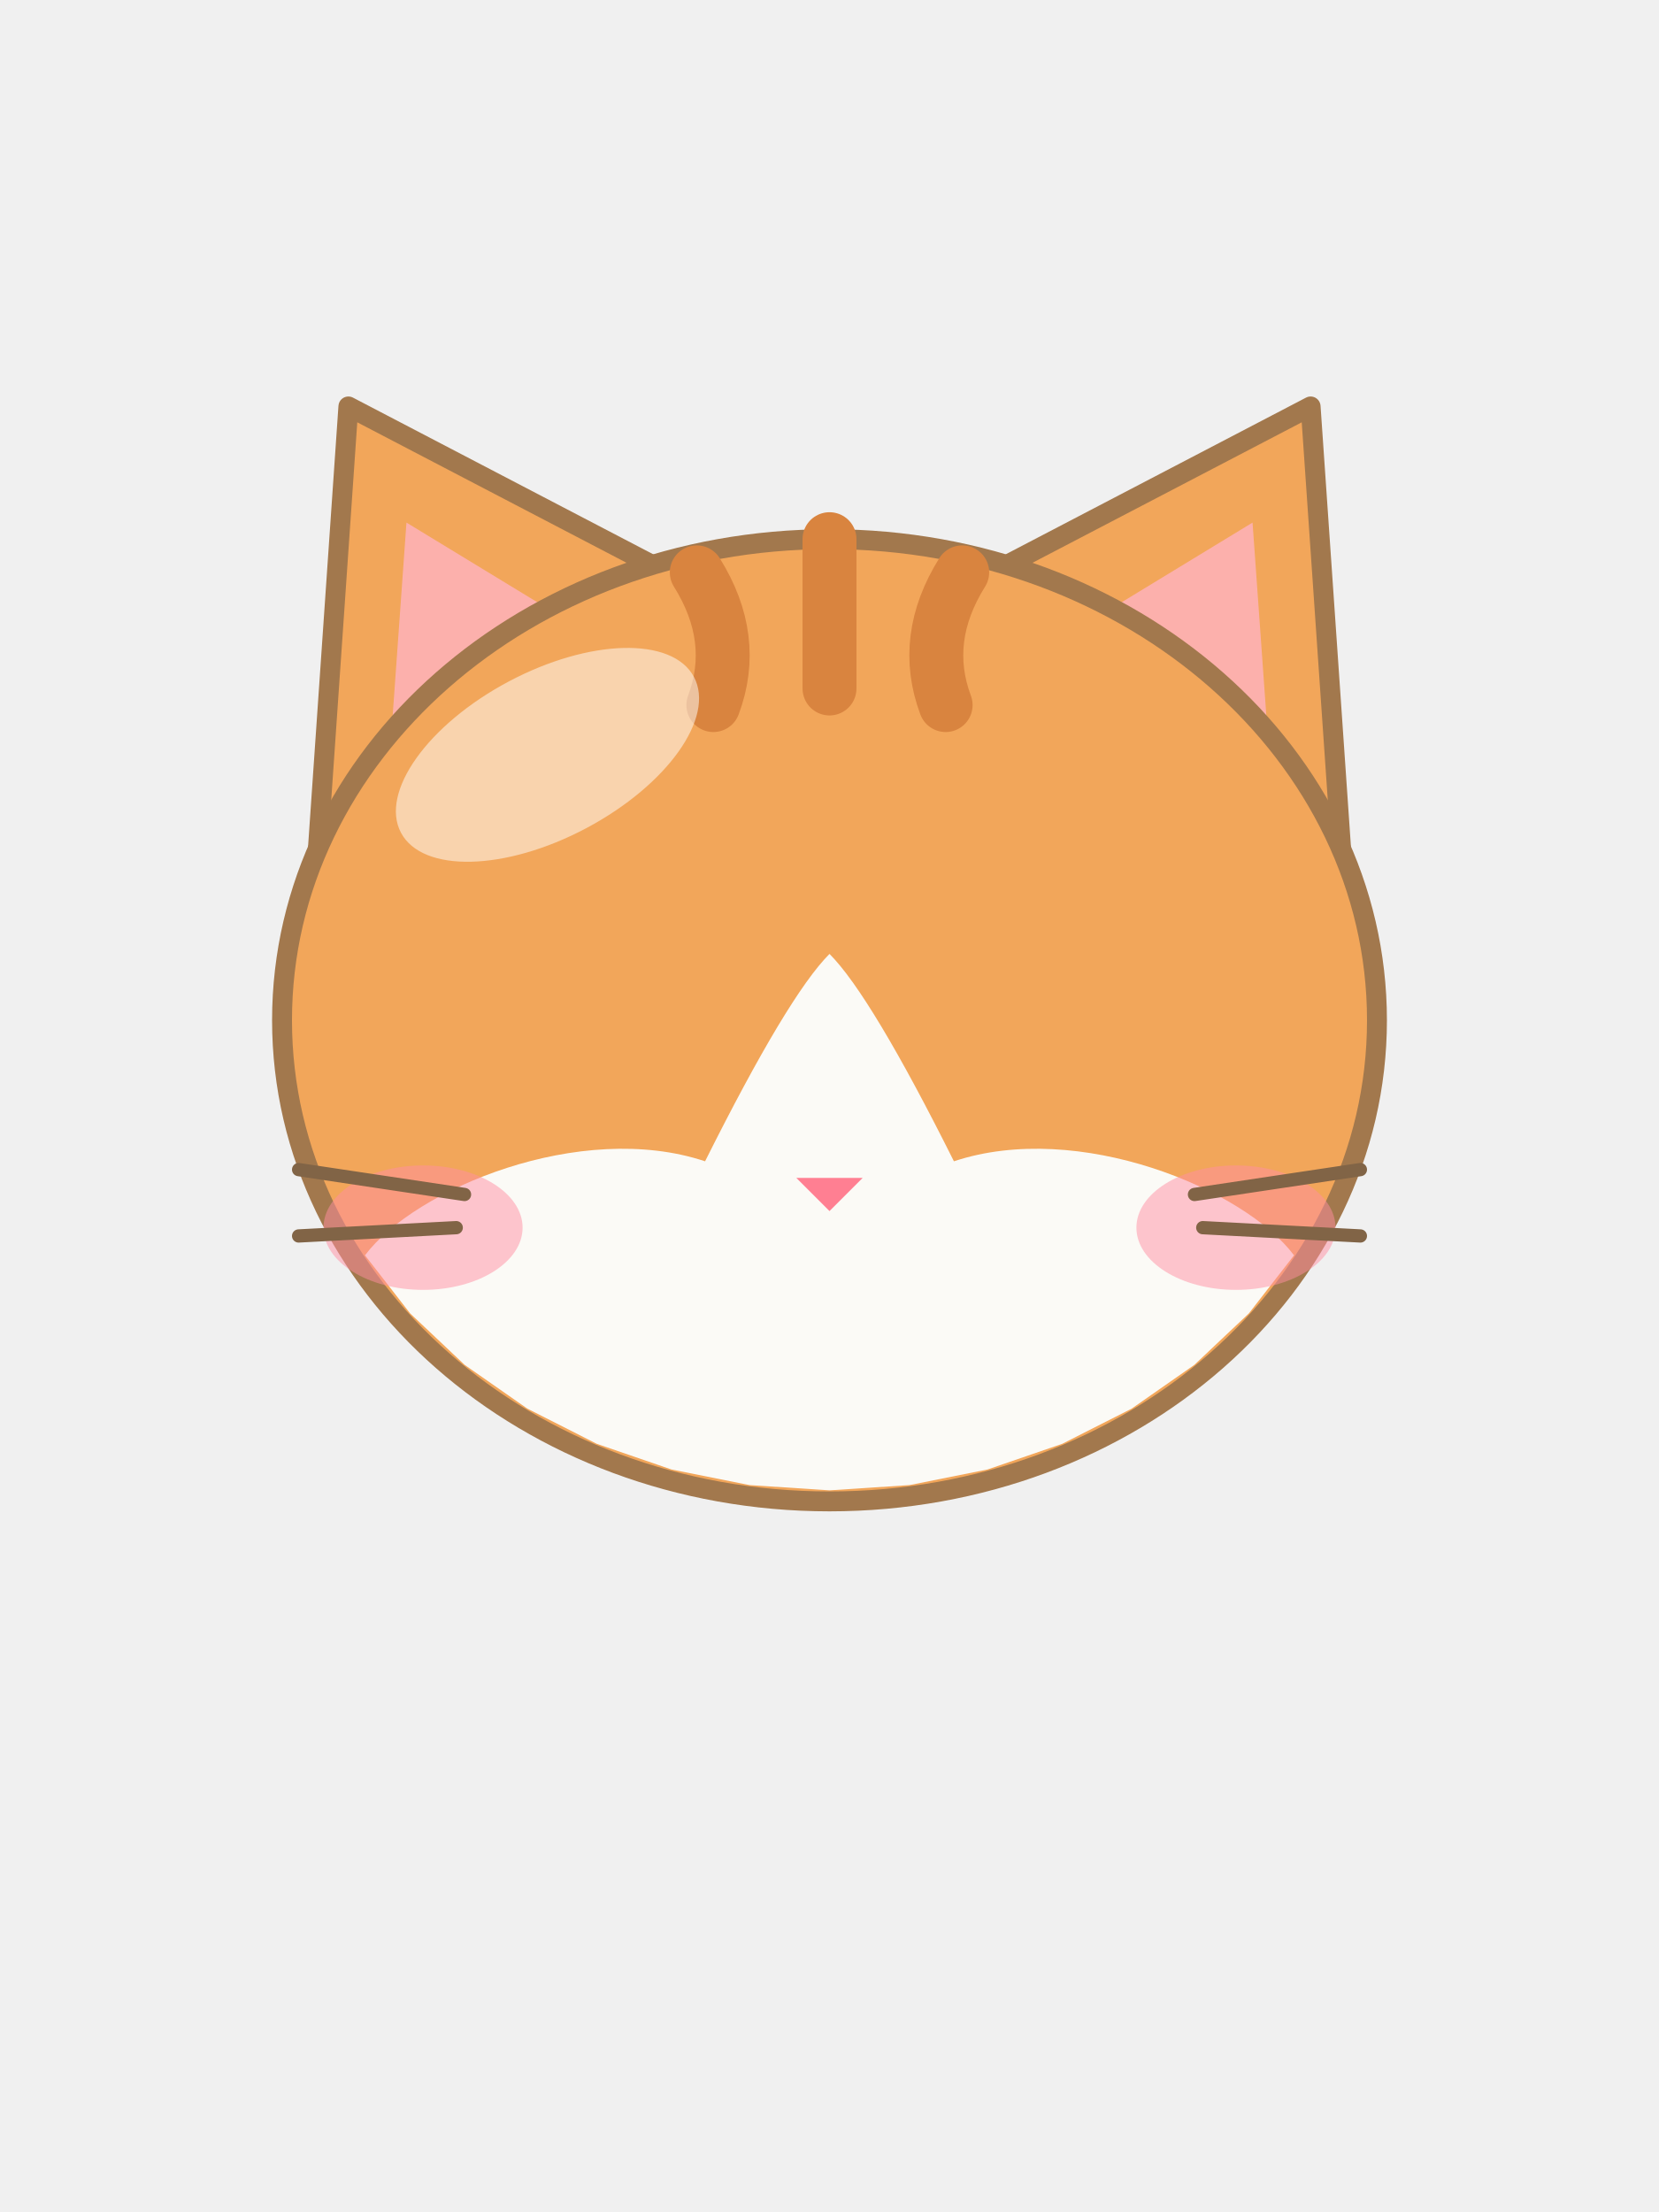
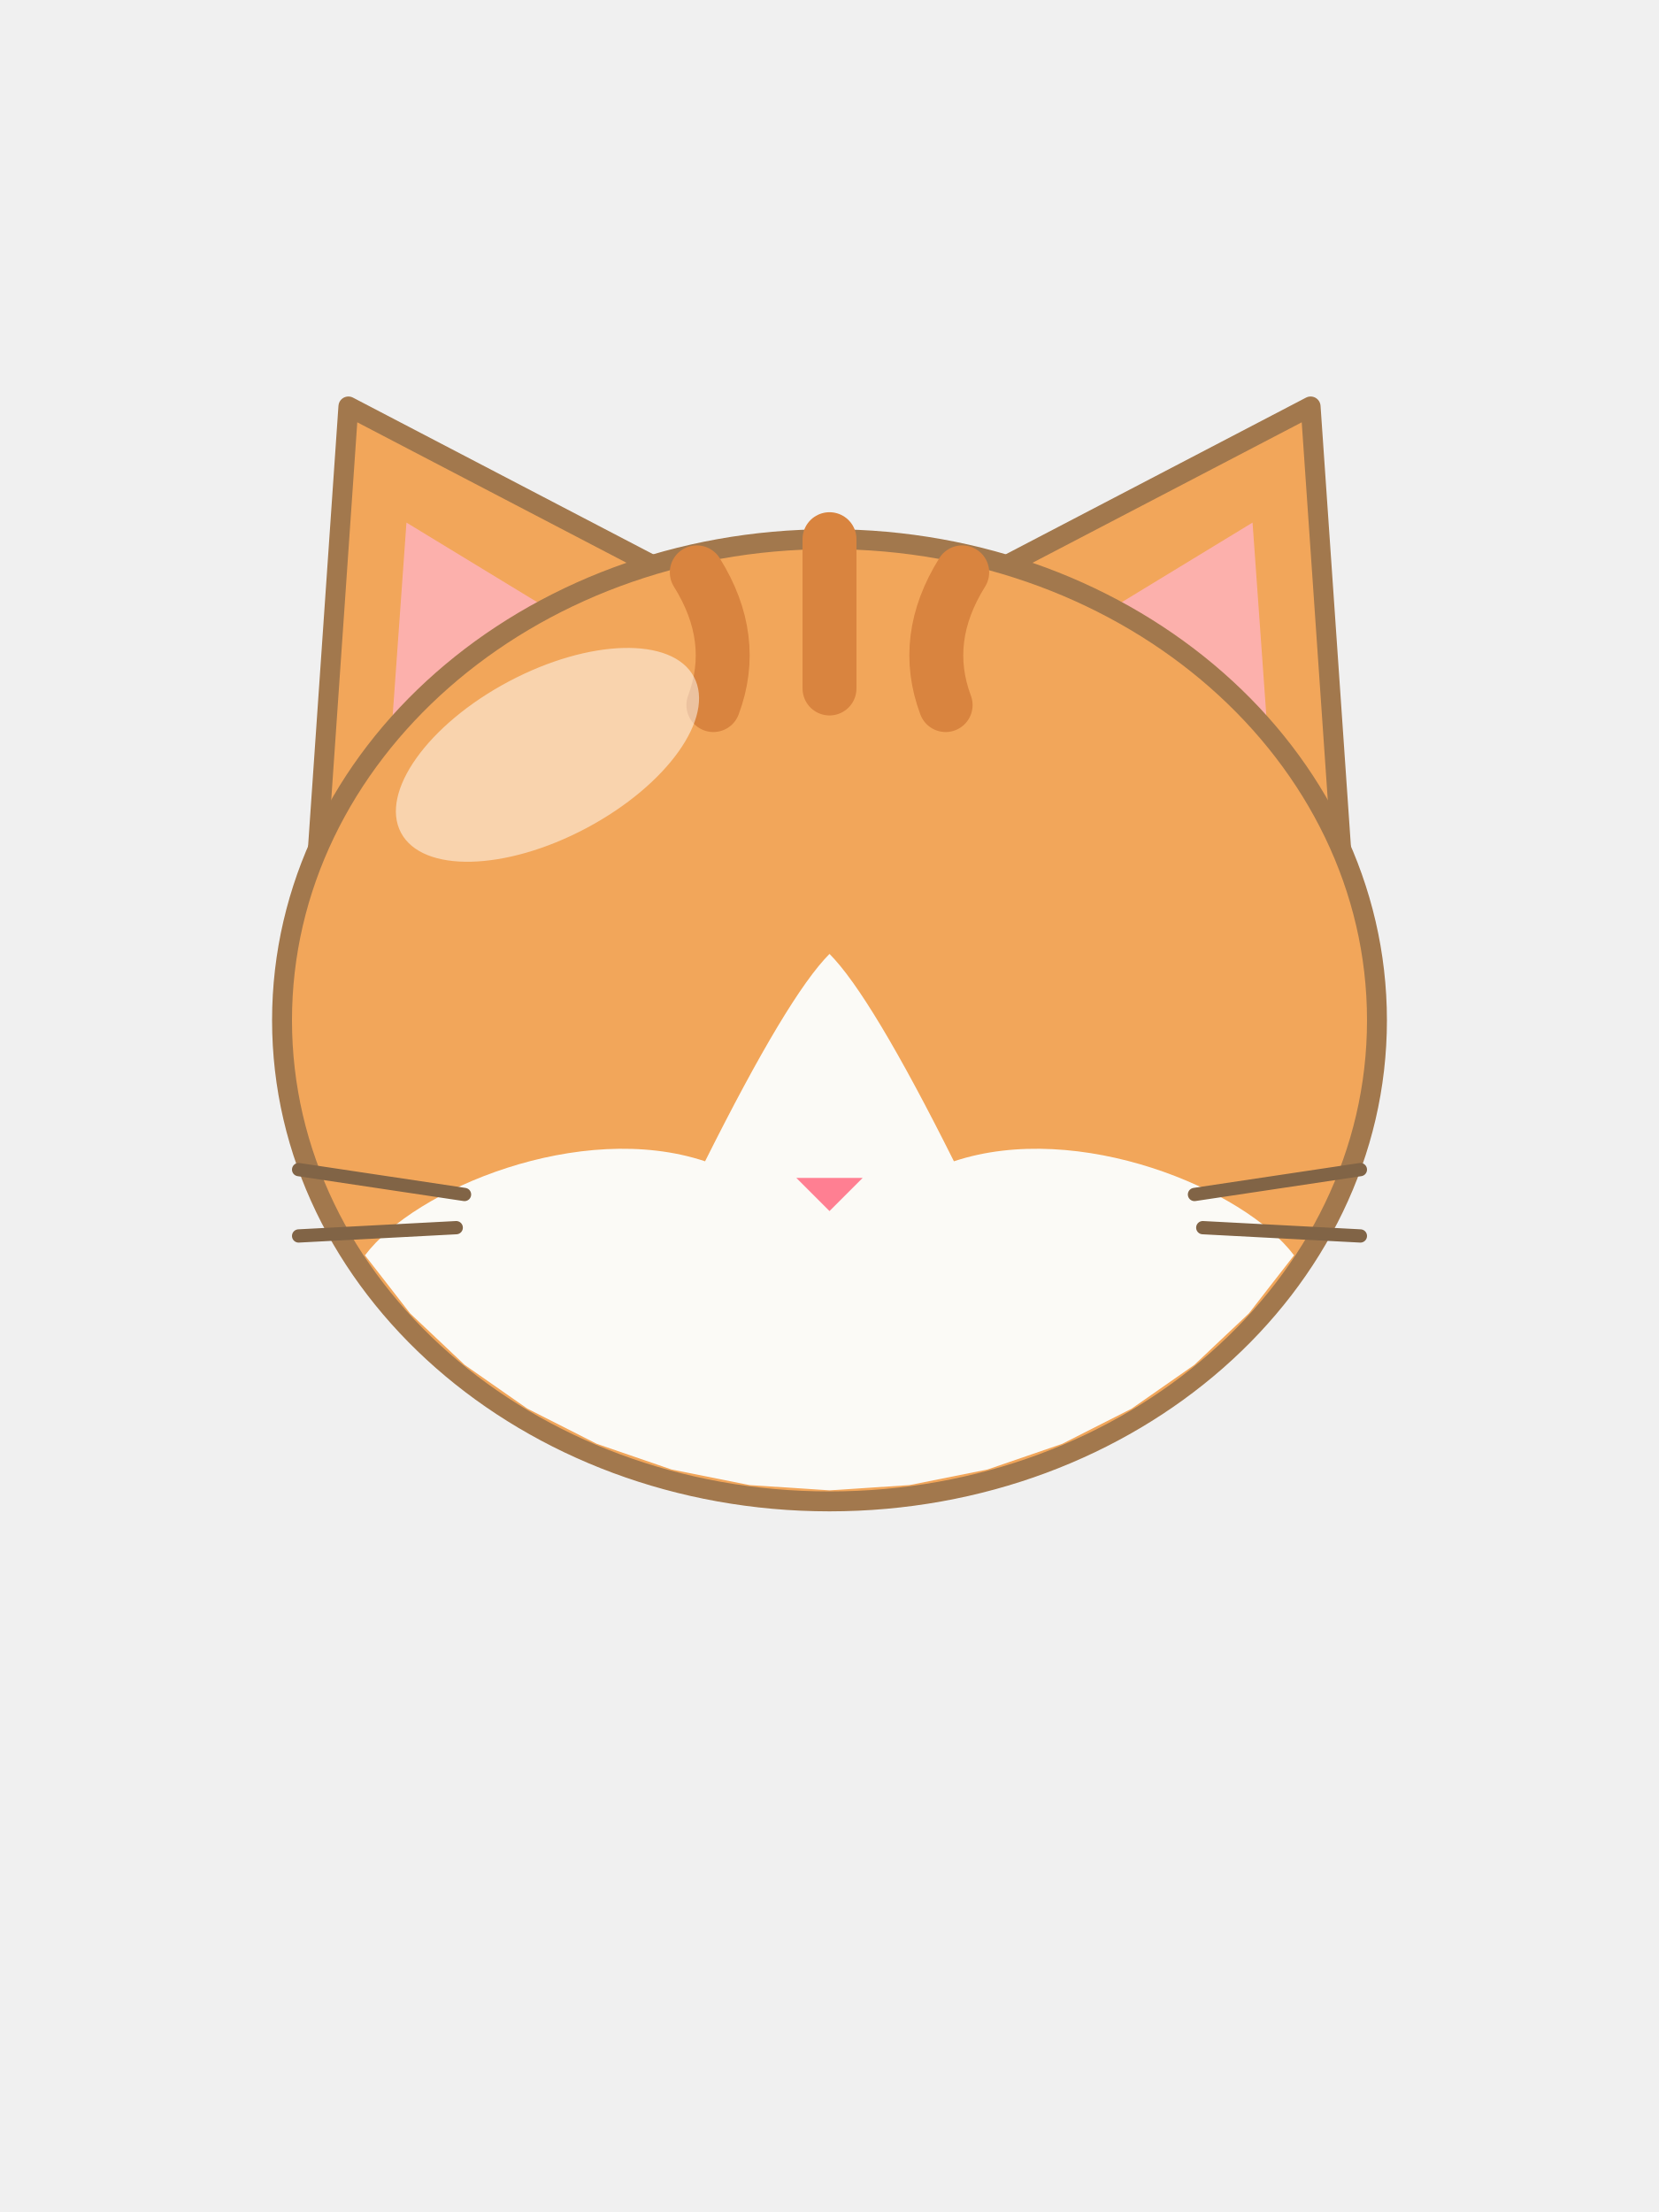
<svg xmlns="http://www.w3.org/2000/svg" viewBox="0 0 240 320">
  <path d="M 45.6 128.4 L 50.4 58.8 L 105.6 87.6 Z" fill="#F2A65A" stroke="#A2784D" stroke-width="2.88" stroke-linejoin="round" />
  <path d="M 56.4 109.2 L 58.8 75.6 L 86.4 92.4 Z" fill="#FFB3C0" fill-opacity="0.8" />
  <path d="M 194.4 128.4 L 189.6 58.8 L 134.4 87.6 Z" fill="#F2A65A" stroke="#A2784D" stroke-width="2.88" stroke-linejoin="round" />
  <path d="M 183.6 109.2 L 181.2 75.6 L 153.6 92.4 Z" fill="#FFB3C0" fill-opacity="0.8" />
  <ellipse cx="120" cy="147.6" rx="79.2" ry="69.6" fill="#F2A65A" stroke="#A2784D" stroke-width="2.88" />
  <path d="M 52.8 181.6 L 59.33 190 L 67.22 197.45 L 76.29 203.78 L 86.33 208.87 L 97.13 212.58 L 108.43 214.84 L 120 215.6 L 131.57 214.84 L 142.87 212.58 L 153.67 208.87 L 163.71 203.78 L 172.78 197.45 L 180.67 190 L 187.2 181.6 C 180 172 156 162 138 168 C 130 152 124 142 120 138 C 116 142 110 152 102 168 C 84 162 60 172 52.8 181.6 Z" fill="#FBFAF6" />
  <path d="M 120 78 L 120 99.6" fill="none" stroke="#D9843F" stroke-width="7.8" stroke-linecap="round" />
  <path d="M 100.8 82.8 Q 106.8 92.4 103.2 102" fill="none" stroke="#D9843F" stroke-width="7.8" stroke-linecap="round" />
  <path d="M 139.2 82.8 Q 133.2 92.4 136.8 102" fill="none" stroke="#D9843F" stroke-width="7.8" stroke-linecap="round" />
  <path d="M 100.39 97.93 C 103.5 103.78 96.54 113.57 84.83 119.8 C 73.13 126.02 61.12 126.32 58.01 120.47 C 54.9 114.62 61.86 104.83 73.57 98.6 C 85.27 92.38 97.28 92.08 100.39 97.93 Z" fill="#FFFFFF" fill-opacity="0.5" />
-   <ellipse cx="61.2" cy="177.6" rx="14.4" ry="9" fill="#FF8FA3" fill-opacity="0.5" />
-   <ellipse cx="178.8" cy="177.6" rx="14.4" ry="9" fill="#FF8FA3" fill-opacity="0.5" />
  <path d="M 115.2 170.4 L 124.8 170.4 L 120 175.2 Z" fill="#FF7F92" stroke-linejoin="round" />
  <path d="M 43.2 169.2 L 67.2 172.8" fill="none" stroke="#816446" stroke-width="1.92" stroke-linecap="round" />
  <path d="M 196.8 169.2 L 172.8 172.8" fill="none" stroke="#816446" stroke-width="1.92" stroke-linecap="round" />
  <path d="M 43.2 178.8 L 66 177.6" fill="none" stroke="#816446" stroke-width="1.92" stroke-linecap="round" />
  <path d="M 196.8 178.8 L 174 177.6" fill="none" stroke="#816446" stroke-width="1.92" stroke-linecap="round" />
</svg>
